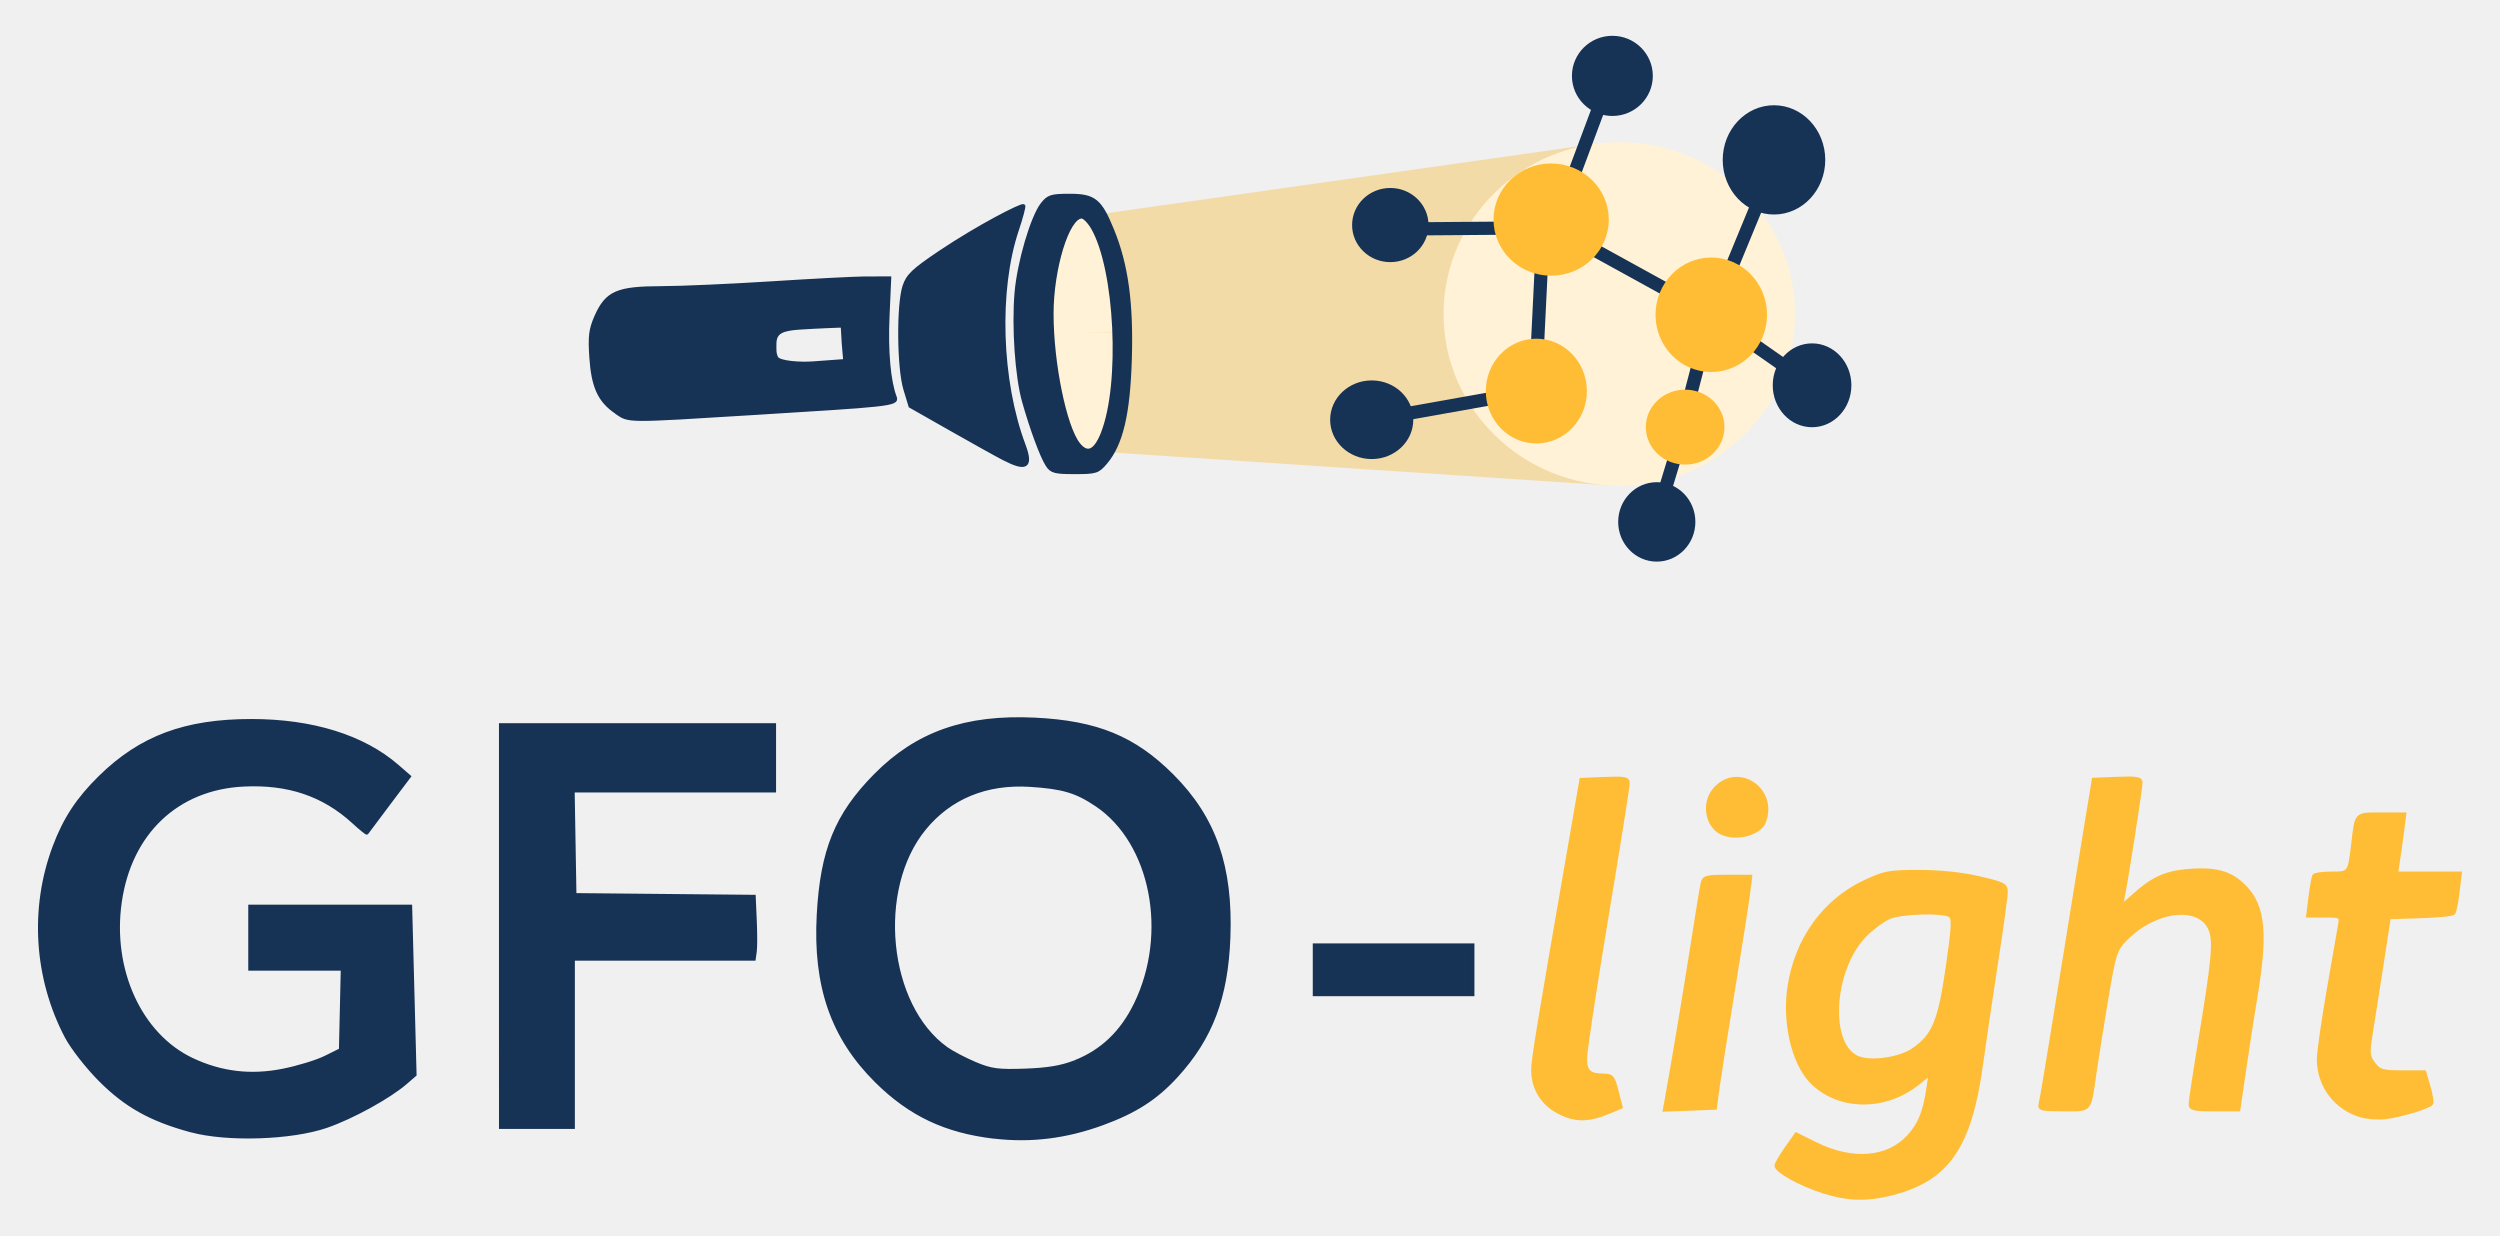
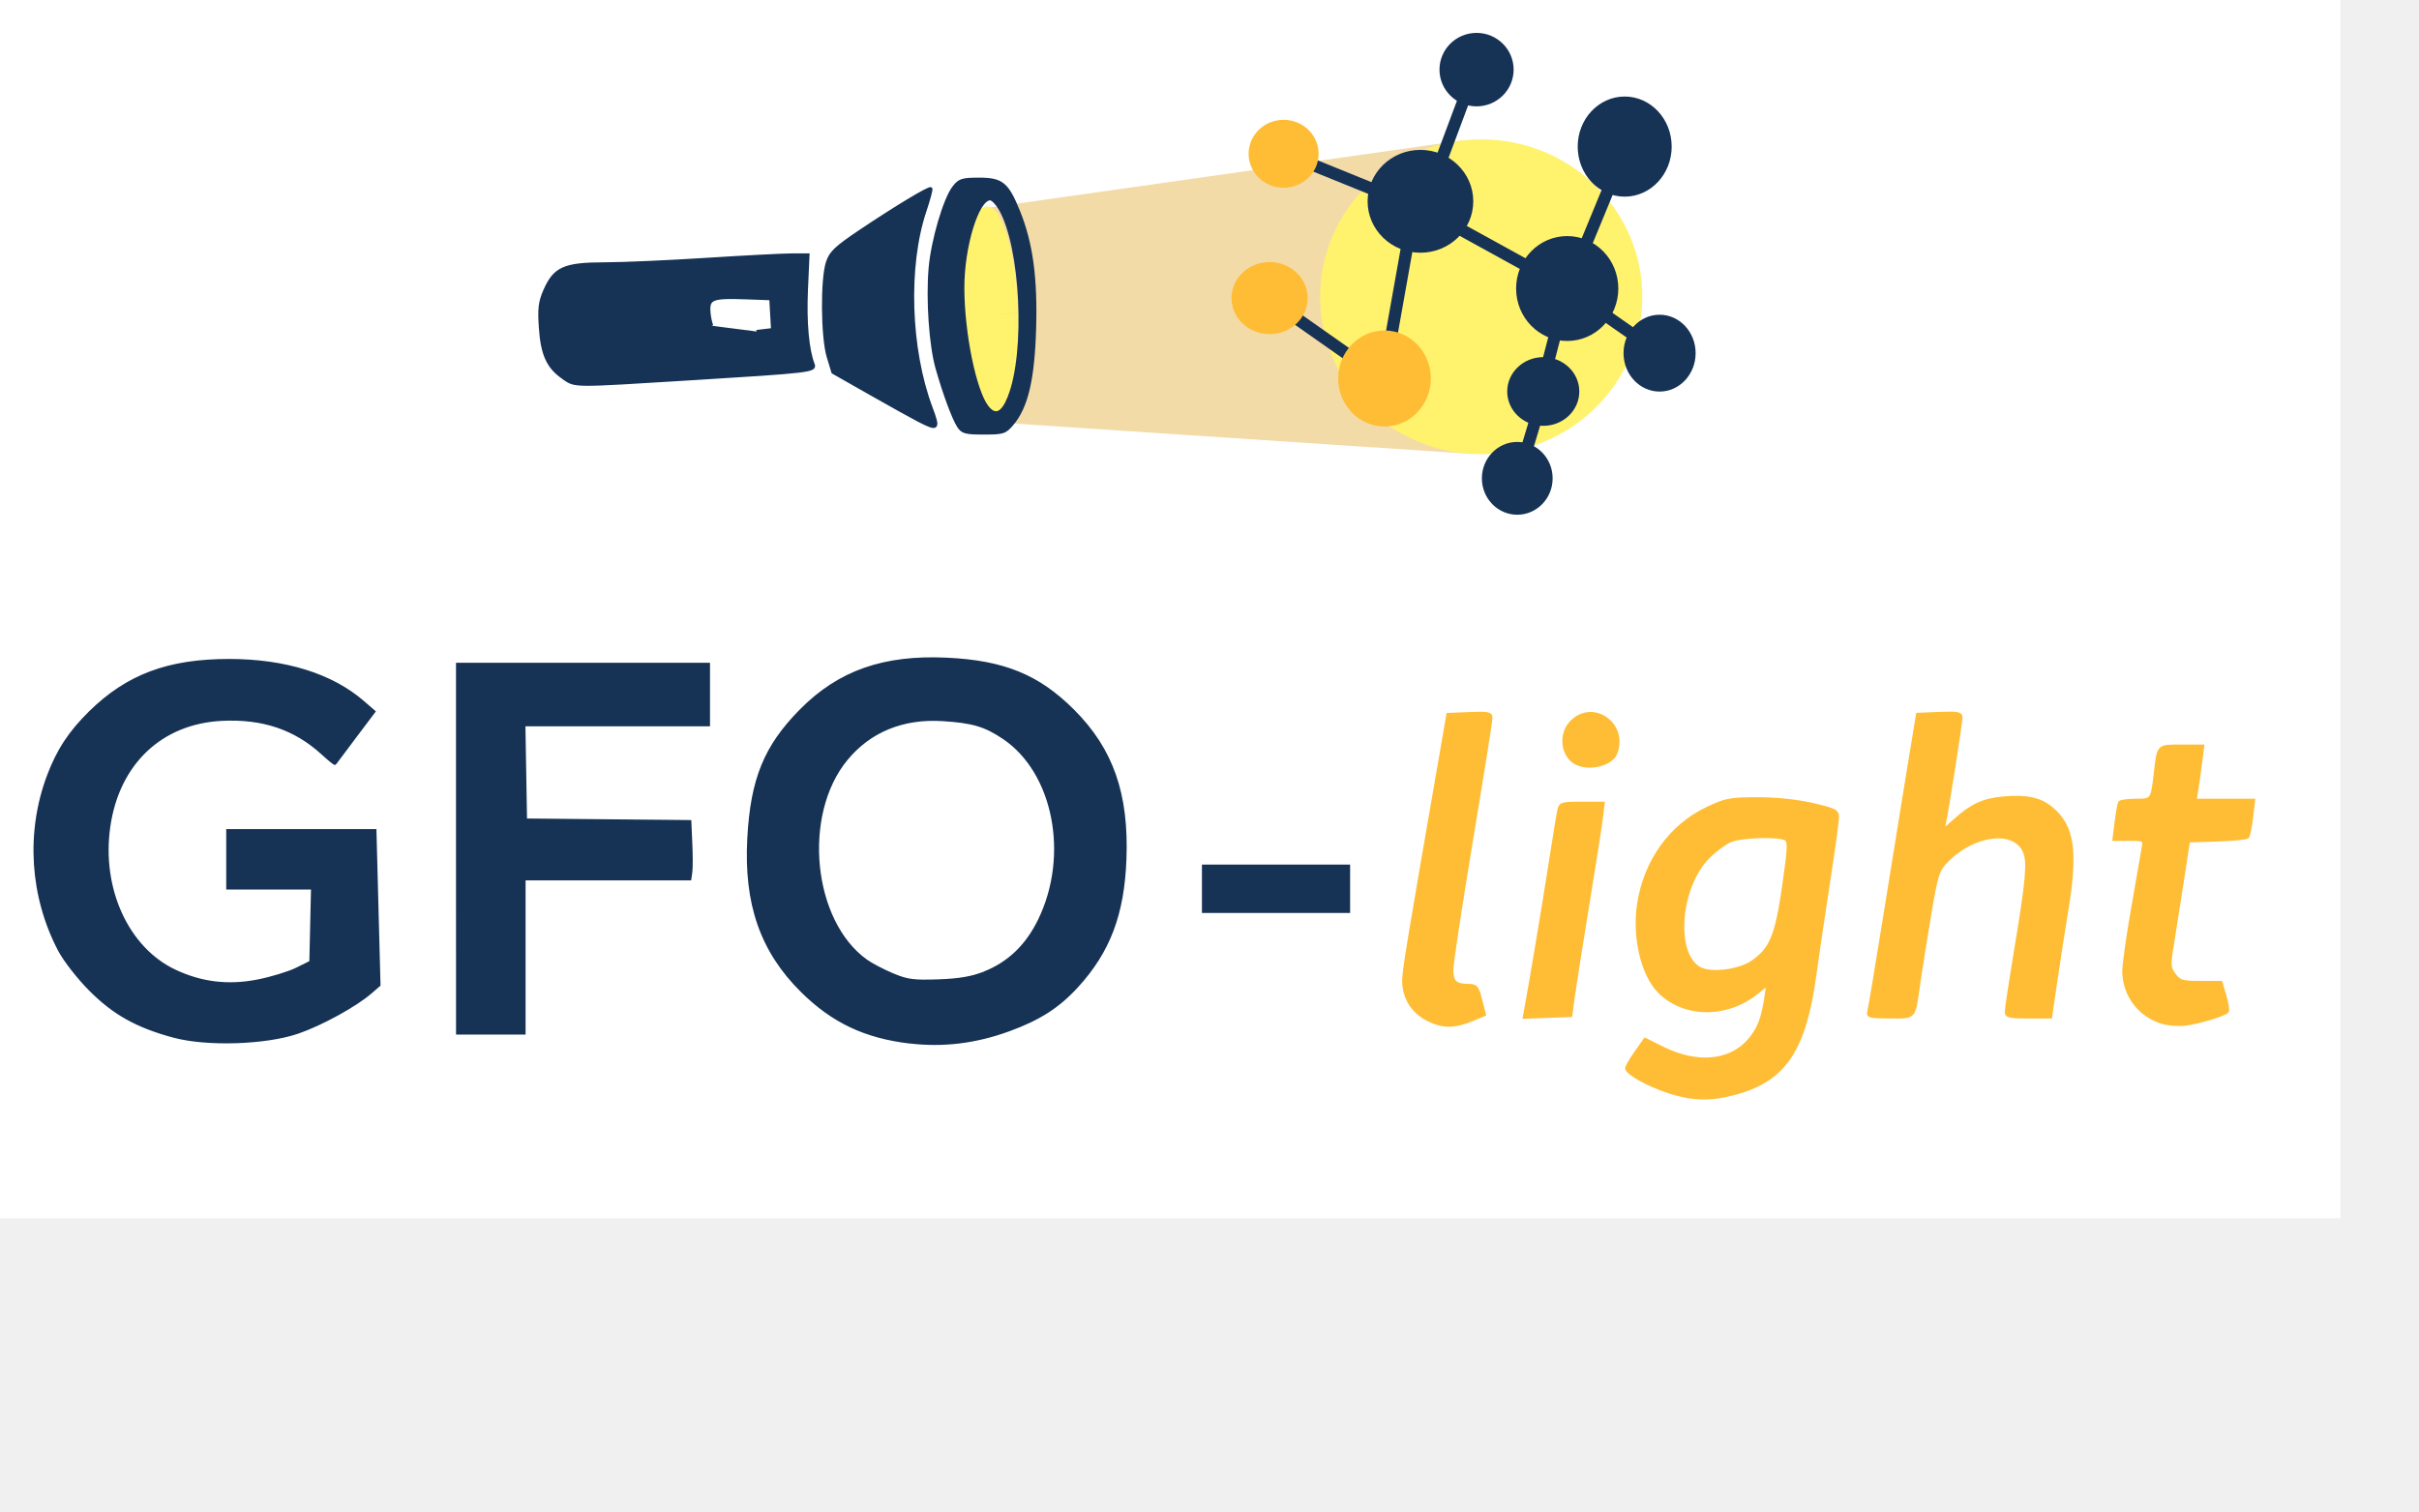
- <svg xmlns="http://www.w3.org/2000/svg" xml:space="preserve" width="757.823" height="374.523" viewBox="0 0 757.823 374.523" version="1.1" id="svg11">
-   <defs id="defs1">
-     <style id="style1">
-             .yellow {
-                 fill: #ffbd35;
-                 stroke: #ffbd35;
-             }
- 
-             .blue {
-                 fill: #163255;
-                 stroke: #163255;
-             }
- 
-             .ray {
-                 fill: #f3dba7;
-             }
- 
-             .focus {
-                 fill: #fff2d6;
-             }
-         </style>
+ <svg xmlns="http://www.w3.org/2000/svg" xml:space="preserve" width="800" height="500" viewBox="26 97 800 500">
+   <defs>
+     <style>
+ 				.yellow {
+ 						fill: #ffbd35;
+ 						stroke: #ffbd35;
+ 				}
+ 				.blue {
+ 						fill: #163255;
+ 						stroke: #163255;
+ 				}
+ 				.ray {
+ 						fill: #f3dba7;
+ 				}
+ 				.focus {
+ 						fill: #fff26d;
+ 				}
+ 		</style>
  </defs>
-   <g id="flashlight">
-     <path id="ray" class="ray" d="M 327.487,65.752 484.293,43.495 487.499,147.139 329.325,136.651 Z" />
+   <rect width="100%" height="100%" style="fill:#ffffff" />
+   <path class="blue" id="gfo" d="M326.92 441.70c-14.76-1.73-25.52-6.83-35.7-16.92-13.33-13.22-18.76-28.82-17.58-50.50 1.06-19.53 5.48-30.33 17.24-42.24 12.64-12.79 27.42-17.98 48.31-16.98 18.82.90 30.19 5.56 41.71 17.09 12.82 12.84 17.95 27.55 17.13 49.10-.69 18.14-5.34 30.44-15.87 41.96-6.16 6.74-12.48 10.80-22.49 14.45-11.01 4.01-21.65 5.32-32.75 4.02m24.53-22.79c8.15-3.21 14.14-8.92 18.31-17.47 10.47-21.45 5.08-49.05-11.81-60.40-6.13-4.12-10.24-5.34-20.15-5.97-13.23-.84-24.24 3.67-32.00 13.14-15.07 18.39-11.54 53.71 6.67 66.68 1.71 1.22 5.64 3.27 8.72 4.57 4.83 2.02 6.92 2.30 15.10 2.02 6.84-.24 11.07-.95 15.14-2.55M83.54 439.79c-12.21-3.29-19.82-7.54-27.67-15.43-3.93-3.95-8.46-9.76-10.21-13.10-9.29-17.72-10.65-38.85-3.68-57.47 3.17-8.49 7.14-14.54 13.85-21.14 12.36-12.14 25.86-17.18 45.98-17.17 18.44.01 33.81 4.79 44.15 13.73l3.67 3.18-6.35 8.43c-3.49 4.64-6.42 8.56-6.51 8.70-.09.14-1.91-1.33-4.06-3.30-9.08-8.32-19.79-11.94-33.36-11.26-20.11 1-34.36 14.51-37.37 35.46-2.96 20.54 6.06 40.33 21.78 47.77 8.8 4.16 17.74 5.24 27.51 3.31 4.51-.89 10.31-2.66 12.87-3.93l4.66-2.31.28-12.25.28-12.25H101.32v-19h48.68l.67 25.53.67 25.53-2.76 2.39c-5.04 4.37-16.27 10.54-24.07 13.23-10.61 3.65-30.04 4.28-40.97 1.34m93.77-62.03v-61h83v20h-61.05l.27 15.75.27 15.75 27.17.26 27.17.26.32 7.23c.18 3.97.18 8.24.00 9.48l-.32 2.25H199.32v51h-22zm247" />
+   <path class="blue" id="hyphen" d="M424 391 v-7.5h48v15h-48zm-81-153" />
+   <path class="yellow" id="light" d="M578 458.19c-6.72-2.12-14.04-6.20-14.04-7.81 0-.52 1.36-2.89 3.04-5.27l3.04-4.31 5.98 2.96c11.06 5.48 21.88 4.59 28.12-2.31 3.42-3.79 4.85-7.42 5.97-15.23l.53-3.73-3.67 2.94c-10.02 8.03-24.1 7.85-32.28-.42-5.56-5.62-8.47-18.09-6.77-29.04 2.2-14.20 10.56-25.83 22.70-31.58 6.14-2.91 7.53-3.17 16.66-3.17 6.28 0 12.99.70 18.18 1.90 7.46 1.73 8.22 2.12 8.22 4.28 0 1.30-1.33 11.02-2.97 21.60s-3.67 24.34-4.52 30.59c-3.41 25.01-10.15 34.86-26.85 39.21-7.80 2.03-13.58 1.87-21.35-.58m27.54-43.02c6.2-4.29 7.96-8.57 10.35-25.08 1.78-12.35 1.90-14.80.74-15.53-2.18-1.38-14.55-1.04-18.26.50-1.85.77-5.14 3.18-7.32 5.36-9.92 9.92-11.61 32.45-2.77 36.97 3.78 1.93 12.95.75 17.26-2.22m-107.35 19.06c-5.10-2.62-7.96-7.25-7.97-12.88 0-3.22 1.63-13.16 11.87-72.11l2.76-15.94 7.12-.29c6.30-.25 7.12-.08 7.12 1.49-.00.98-2.91 19.26-6.47 40.63-3.55 21.36-6.46 40.50-6.46 42.53 0 4.12 1.12 5.21 5.41 5.27 2.65.03 3.03.48 4.15 4.85l1.23 4.81-3.65 1.53c-6.21 2.60-10.18 2.63-15.11.10m243.14 1.03c-7.77-2.28-12.92-9.05-12.96-17.09-.01-2.08 1.32-11.50 2.97-20.92 1.64-9.42 3.20-18.36 3.46-19.87.46-2.69.37-2.74-4.60-2.74h-5.07l.71-5.73c.39-3.15.91-6.06 1.17-6.47s2.64-.74 5.31-.74c5.44 0 5.43.02 6.48-8.96 1.09-9.31.75-8.96 8.66-8.96h7.03l-.67 5.23c-.37 2.87-.93 6.91-1.25 8.96l-.57 3.73h19.32l-.68 5.73c-.37 3.15-.97 6.04-1.32 6.43-.35.38-4.89.83-10.09.99l-9.44.29-2.14 13.94c-1.18 7.67-2.65 17.07-3.28 20.89-1.03 6.31-.96 7.16.76 9.46 1.70 2.26 2.59 2.52 8.64 2.52h6.74l1.30 4.41c.71 2.42 1.09 4.74.84 5.15-.65 1.05-9.16 3.65-13.88 4.24-2.19.27-5.53.04-7.43-.51m-210.72-4.54c1.82-9.93 5.86-34.09 7.96-47.61 1.36-8.76 2.70-16.95 2.98-18.18.46-2.06 1.05-2.24 7.58-2.24h7.08l-.65 5.23c-.36 2.87-2.42 15.99-4.57 29.14s-4.27 26.60-4.71 29.89l-.78 5.97-7.70.29-7.70.29zm113.41.95c.28-.95 2.37-13.40 4.65-27.65a16001 16001 0 0 1 7.81-48.32l3.67-22.41 7.19-.29c6.04-.24 7.19-.03 7.19 1.3 0 1.81-4.67 31.61-5.53 35.28-.52 2.24-.28 2.16 3.42-1.18 5.56-5.02 9.49-6.84 16.12-7.44 7.68-.69 12.20.28 15.99 3.47 7.07 5.95 8.25 14.03 4.95 34.01a1511 1511 0 0 0-3.61 23.27l-1.70 11.70h-7.34c-6.33 0-7.34-.24-7.33-1.74.00-.95 1.34-9.77 2.97-19.59 3.98-24.00 4.51-29.77 3.05-33.3-3.21-7.76-16.80-6.13-25.73 3.08-2.93 3.02-3.35 4.36-5.60 17.70-1.33 7.93-2.94 18.01-3.57 22.39-1.76 12.28-1.07 11.45-9.62 11.45-6.64 0-7.41-.19-6.96-1.74m-96.65-82.12c-4.54-2.2-5.65-9.18-2.10-13.26 6.91-7.95 18.90-.08 15.07 9.89-1.4 3.64-8.55 5.5-12.96 3.36" />
+   <g id="flashlight" transform="translate(25 100)">
+     <path id="ray" class="ray" d="M 327.487 65.752 484.293,43.495 487.499,147.139 329.325,136.651 Z" />
    <ellipse class="focus" id="focus" cx="490.862" cy="95.172" rx="53.276" ry="52.069" />
    <path id="lense" class="focus" d="m 334.255,111.739 a 9.188,35.75 0 0 1 -9.177,35.75 9.188,35.75 0 0 1 -9.199,-35.664 9.188,35.75 0 0 1 9.155,-35.835 9.188,35.75 0 0 1 9.221,35.578 l -9.188,0.171 z" transform="rotate(-1.88248)" />
-     <path id="gadget" d="m 317.438,140.974 c -1.7,-2.63 -4.72,-10.79 -7.12,-19.25 -2.13,-7.54 -3.17,-22.56 -2.28,-33 0.78,-9.17 4.84,-22.99 7.89,-26.86 1.84,-2.34 2.76,-2.63 8.32,-2.63 7.5,0 9.3,1.47 13.02,10.62 4.25,10.47 5.83,21.98 5.33,38.85 -0.49,16.69 -2.64,25.86 -7.37,31.48 -2.4,2.85 -3,3.04 -9.45,3.04 -6.04,0 -7.06,-0.27 -8.34,-2.25 m 16.74,-9.62 c 5.95,-14.87 4.26,-49.85 -3,-62.3 -1.06,-1.82 -2.54,-3.31 -3.27,-3.31 -4.23,0 -9.05,15.66 -9.04,29.41 0,14.94 3.94,34.21 8.06,39.45 2.64,3.36 5.05,2.29 7.26,-3.23 m -29.83,7.72 c -2.2,-1.13 -9.5,-5.19 -16.23,-9.02 l -12.23,-6.95 -1.57,-5.18 c -1.95,-6.44 -2.1,-25.6 -0.25,-31.18 1.08,-3.27 2.77,-4.87 10.78,-10.26 11.76,-7.9 24.94,-14.64 25.44,-14.13 0.2,0.21 -0.68,3.55 -1.98,7.42 -6.1,18.18 -5.23,45.72 2.06,65.11 2.65,7.05 0.28,7.44 -6.02,4.18 m -117.54,-14.09 c -5.11,-3.44 -7.06,-7.66 -7.67,-16.56 -0.44,-6.49 -0.18,-8.59 1.52,-12.46 3.22,-7.28 6.41,-8.7 19.69,-8.73 6.05,-0.01 21.12,-0.68 33.5,-1.47 12.38,-0.79 25.04,-1.45 28.15,-1.47 l 7.65,-0.02 -0.52,11.75 c -0.46,10.52 0.36,19.65 2.21,24.42 0.85,2.2 -2.37,2.35 -42.32,4.82 -39.83,2.46 -38.18,2.47 -42.23,-0.25 m 59.567,-14.972 c 3.594,-0.269 9.735,-0.713 9.735,-0.713 l -0.462,-5.445 -0.29,-5.1 c 0,0 -7.504,0.255 -12.861,0.615 -5.357,0.36 -7.629,1.195 -7.629,4.845 0,1.6 -0.134,2.845 0.545,4.193 0.755,1.501 7.368,1.873 10.963,1.605 z" class="blue" />
  </g>
-   <g id="title">
-     <path id="light" d="m 552.438,361.164 c -6.72,-2.12 -14.04,-6.2 -14.04,-7.81 0,-0.52 1.36,-2.89 3.04,-5.27 l 3.04,-4.31 5.98,2.96 c 11.06,5.48 21.88,4.59 28.12,-2.31 3.42,-3.79 4.85,-7.42 5.97,-15.23 l 0.53,-3.73 -3.67,2.94 c -10.02,8.03 -24.1,7.85 -32.28,-0.42 -5.56,-5.62 -8.47,-18.09 -6.77,-29.04 2.2,-14.2 10.56,-25.83 22.7,-31.58 6.14,-2.91 7.53,-3.17 16.66,-3.17 6.28,0 12.99,0.7 18.18,1.9 7.46,1.73 8.22,2.12 8.22,4.28 0,1.3 -1.33,11.02 -2.97,21.6 -1.64,10.58 -3.67,24.34 -4.52,30.59 -3.41,25.01 -10.15,34.86 -26.85,39.21 -7.8,2.03 -13.58,1.87 -21.35,-0.58 m 27.54,-43.02 c 6.2,-4.29 7.96,-8.57 10.35,-25.08 1.78,-12.35 1.9,-14.8 0.74,-15.53 -2.18,-1.38 -14.55,-1.04 -18.26,0.5 -1.85,0.77 -5.14,3.18 -7.32,5.36 -9.92,9.92 -11.61,32.45 -2.77,36.97 3.78,1.93 12.95,0.75 17.26,-2.22 m -107.35,19.06 c -5.1,-2.62 -7.96,-7.25 -7.97,-12.88 0,-3.22 1.63,-13.16 11.87,-72.11 l 2.76,-15.94 7.12,-0.29 c 6.3,-0.25 7.12,-0.08 7.12,1.49 0,0.98 -2.91,19.26 -6.47,40.63 -3.55,21.36 -6.46,40.5 -6.46,42.53 0,4.12 1.12,5.21 5.41,5.27 2.65,0.03 3.03,0.48 4.15,4.85 l 1.23,4.81 -3.65,1.53 c -6.21,2.6 -10.18,2.63 -15.11,0.1 m 243.14,1.03 c -7.77,-2.28 -12.92,-9.05 -12.96,-17.09 -0.01,-2.08 1.32,-11.5 2.97,-20.92 1.64,-9.42 3.2,-18.36 3.46,-19.87 0.46,-2.69 0.37,-2.74 -4.6,-2.74 h -5.07 l 0.71,-5.73 c 0.39,-3.15 0.91,-6.06 1.17,-6.47 0.26,-0.41 2.64,-0.74 5.31,-0.74 5.44,0 5.43,0.02 6.48,-8.96 1.09,-9.31 0.75,-8.96 8.66,-8.96 h 7.03 l -0.67,5.23 c -0.37,2.87 -0.93,6.91 -1.25,8.96 l -0.57,3.73 h 19.32 l -0.68,5.73 c -0.37,3.15 -0.97,6.04 -1.32,6.43 -0.35,0.38 -4.89,0.83 -10.09,0.99 l -9.44,0.29 -2.14,13.94 c -1.18,7.67 -2.65,17.07 -3.28,20.89 -1.03,6.31 -0.96,7.16 0.76,9.46 1.7,2.26 2.59,2.52 8.64,2.52 h 6.74 l 1.3,4.41 c 0.71,2.42 1.09,4.74 0.84,5.15 -0.65,1.05 -9.16,3.65 -13.88,4.24 -2.19,0.27 -5.53,0.04 -7.43,-0.51 m -210.72,-4.54 c 1.82,-9.93 5.86,-34.09 7.96,-47.61 1.36,-8.76 2.7,-16.95 2.98,-18.18 0.46,-2.06 1.05,-2.24 7.58,-2.24 h 7.08 l -0.65,5.23 c -0.36,2.87 -2.42,15.99 -4.57,29.14 -2.15,13.15 -4.27,26.6 -4.71,29.89 l -0.78,5.97 -7.7,0.29 -7.7,0.29 z m 113.41,0.95 c 0.28,-0.95 2.37,-13.4 4.65,-27.65 a 16001,16001 0 0 1 7.81,-48.32 l 3.67,-22.41 7.19,-0.29 c 6.04,-0.24 7.19,-0.03 7.19,1.3 0,1.81 -4.67,31.61 -5.53,35.28 -0.52,2.24 -0.28,2.16 3.42,-1.18 5.56,-5.02 9.49,-6.84 16.12,-7.44 7.68,-0.69 12.2,0.28 15.99,3.47 7.07,5.95 8.25,14.03 4.95,34.01 a 1511,1511 0 0 0 -3.61,23.27 l -1.7,11.7 h -7.34 c -6.33,0 -7.34,-0.24 -7.33,-1.74 0,-0.95 1.34,-9.77 2.97,-19.59 3.98,-24 4.51,-29.77 3.05,-33.3 -3.21,-7.76 -16.8,-6.13 -25.73,3.08 -2.93,3.02 -3.35,4.36 -5.6,17.7 -1.33,7.93 -2.94,18.01 -3.57,22.39 -1.76,12.28 -1.07,11.45 -9.62,11.45 -6.64,0 -7.41,-0.19 -6.96,-1.74 m -96.65,-82.12 c -4.54,-2.2 -5.65,-9.18 -2.1,-13.26 6.91,-7.95 18.9,-0.08 15.07,9.89 -1.4,3.64 -8.55,5.5 -12.96,3.36" class="yellow" />
-     <path id="hyphen" d="m 398.438,286.474 h 48 v 15 h -48 z" class="blue" />
-     <path id="gfo" d="m 301.358,344.674 c -14.76,-1.73 -25.52,-6.83 -35.7,-16.92 -13.33,-13.22 -18.76,-28.82 -17.58,-50.5 1.06,-19.53 5.48,-30.33 17.24,-42.24 12.64,-12.79 27.42,-17.98 48.31,-16.98 18.82,0.9 30.19,5.56 41.71,17.09 12.82,12.84 17.95,27.55 17.13,49.1 -0.69,18.14 -5.34,30.44 -15.87,41.96 -6.16,6.74 -12.48,10.8 -22.49,14.45 -11.01,4.01 -21.65,5.32 -32.75,4.02 m 24.53,-22.79 c 8.15,-3.21 14.14,-8.92 18.31,-17.47 10.47,-21.45 5.08,-49.05 -11.81,-60.4 -6.13,-4.12 -10.24,-5.34 -20.15,-5.97 -13.23,-0.84 -24.24,3.67 -32,13.14 -15.07,18.39 -11.54,53.71 6.67,66.68 1.71,1.22 5.64,3.27 8.72,4.57 4.83,2.02 6.92,2.3 15.1,2.02 6.84,-0.24 11.07,-0.95 15.14,-2.55 m -267.89,20.88 c -12.21,-3.29 -19.82,-7.54 -27.67,-15.43 -3.93,-3.95 -8.46,-9.76 -10.21,-13.1 -9.29,-17.72 -10.65,-38.85 -3.68,-57.47 3.17,-8.49 7.14,-14.54 13.85,-21.14 12.36,-12.14 25.86,-17.18 45.98,-17.17 18.44,0.01 33.81,4.79 44.15,13.73 l 3.67,3.18 -6.35,8.43 c -3.49,4.64 -6.42,8.56 -6.51,8.7 -0.09,0.14 -1.91,-1.33 -4.06,-3.3 -9.08,-8.32 -19.79,-11.94 -33.36,-11.26 -20.11,1 -34.36,14.51 -37.37,35.46 -2.96,20.54 6.06,40.33 21.78,47.77 8.8,4.16 17.74,5.24 27.51,3.31 4.51,-0.89 10.31,-2.66 12.87,-3.93 l 4.66,-2.31 0.28,-12.25 0.28,-12.25 H 75.757 v -19 H 124.438 l 0.67,25.53 0.67,25.53 -2.76,2.39 c -5.04,4.37 -16.27,10.54 -24.07,13.23 -10.61,3.65 -30.04,4.28 -40.97,1.34 m 93.77,-62.03 v -61 h 83 v 20 h -61.05 l 0.27,15.75 0.27,15.75 27.17,0.26 27.17,0.26 0.32,7.23 c 0.18,3.97 0.18,8.24 0,9.48 l -0.32,2.25 h -54.82 v 51 h -22 z" class="blue" />
-   </g>
-   <g id="graph">
-     <path id="edges" style="stroke-width:4" d="m 488.978,21.084 -18.1,48.42 z m -67.126,48.341 48.576,-0.371 z m -6.173,57.872 49.41,-8.798 z m 102.719,-30.633 -9.05,34.84 z m -1.81,-2.72 33.03,23.08 z m -48.88,-23.08 -2.308,47.046 z m 0.91,-3.17 49.32,27.15 z m 41.74,62.19 -8.925,29.36 z m 27.952,-81.47 -19.68,47.74 z" class="blue" />
-     <ellipse cx="415.809" cy="127.234" rx="12.1" ry="11.42" id="node10" class="blue" />
-     <ellipse cx="502.218" cy="158.204" rx="11.2" ry="11.54" id="node9" class="blue" />
-     <ellipse cx="549.287" cy="116.794" rx="11.42" ry="12.21" id="node8" class="blue" />
-     <ellipse cx="537.747" cy="48.464" rx="15.04" ry="16.06" id="node7" class="blue" />
-     <ellipse cx="488.758" cy="23.004" rx="11.76" ry="11.65" id="node6" class="blue" />
-     <ellipse cx="421.44" cy="68.219" rx="11.08" ry="10.74" id="node5" class="blue" />
-     <g id="highlight">
-       <ellipse cx="510.817" cy="129.474" rx="11.42" ry="10.86" id="node4" class="yellow" />
-       <ellipse cx="518.737" cy="95.414" rx="16.4" ry="16.85" id="node3" class="yellow" />
-       <ellipse cx="465.712" cy="118.547" rx="14.82" ry="15.38" id="node2" class="yellow" />
-       <ellipse cx="470.198" cy="66.564" rx="16.97" ry="16.51" id="node1" class="yellow" />
-     </g>
-   </g>
+   <path class="blue" id="gadget" d="M343 238 c-1.70-2.63-4.72-10.79-7.12-19.25-2.13-7.54-3.17-22.56-2.28-33 .78-9.17 4.84-22.99 7.89-26.86 1.84-2.34 2.76-2.63 8.32-2.63 7.50 0 9.30 1.47 13.02 10.62 4.25 10.47 5.83 21.98 5.33 38.85-.49 16.69-2.64 25.86-7.37 31.48-2.4 2.85-3.00 3.04-9.45 3.04-6.04 0-7.06-.27-8.34-2.25m16.74-9.62c5.95-14.87 4.26-49.85-3.00-62.30-1.06-1.82-2.54-3.31-3.27-3.31-4.23 0-9.05 15.66-9.04 29.41.00 14.94 3.94 34.21 8.06 39.45 2.64 3.36 5.05 2.29 7.26-3.23m-29.83 7.72c-2.2-1.13-9.50-5.19-16.23-9.02l-12.23-6.95-1.57-5.18c-1.95-6.44-2.10-25.60-.25-31.18 1.08-3.27 2.77-4.87 10.78-10.26 11.76-7.90 22.94-14.64 23.44-14.13.20.21-.68 3.55-1.98 7.42-6.10 18.18-5.23 45.72 2.06 65.11 2.65 7.05 2.28 7.44-4.02 4.18m-117.54-14.09c-5.11-3.44-7.06-7.66-7.67-16.56-.44-6.49-.18-8.59 1.52-12.46 3.22-7.28 6.41-8.70 19.69-8.73 6.05-.01 21.12-.68 33.5-1.47s25.04-1.45 28.15-1.47l5.65-.02-.52 11.75c-.46 10.52.36 19.65 2.21 24.42.85 2.20-.37 2.35-40.32 4.82-39.83 2.46-38.18 2.47-42.23-.25m63.84-15.4 5.29-.63-.29-5.10-.29-5.10-7.99-.29c-10.80-.4-12.50.10-12.50 3.75 0 1.60.43 4.07.97 5.48" />
+   <path class="blue" d="m564.32 144.13-19.68 47.74Z" style="stroke-width:4;stroke-opacity:1" />
+   <path class="blue" d="m514.54 118.11-18.10 48.42zM496.44 166.53ZM448.02 146.62l47.97 19.46zM444.40 195.04l41.18 28.96zM536.72 228.08ZM537.17 227.18ZM543.96 193.69l-9.05 34.84zM542.15 190.97l33.03 23.08zM493.27 167.89l-9.50 53.40zM494.18 164.72l49.32 27.15zM537.17 224.91l-9.05 29.86z" style="stroke-width:4;stroke-opacity:1" />
+   <ellipse class="yellow" cx="450.51" cy="147.87" rx="11.08" ry="10.74" />
+   <ellipse class="yellow" cx="445.87" cy="195.61" rx="12.10" ry="11.42" />
+   <ellipse class="yellow" cx="483.88" cy="222.20" rx="14.82" ry="15.38" />
+   <ellipse class="blue" cx="514.32" cy="120.03" rx="11.76" ry="11.65" />
+   <ellipse class="blue" cx="527.78" cy="255.23" rx="11.20" ry="11.54" />
+   <ellipse class="blue" cx="536.38" cy="226.5" rx="11.42" ry="10.86" />
+   <ellipse class="blue" cx="563.31" cy="145.49" rx="15.04" ry="16.06" />
+   <ellipse class="blue" cx="495.76" cy="163.59" rx="16.97" ry="16.51" style="display:inline;stroke-opacity:1" />
+   <ellipse class="blue" cx="544.30" cy="192.44" rx="16.40" ry="16.85" />
+   <ellipse class="blue" cx="574.85" cy="213.82" rx="11.42" ry="12.21" />
</svg>
